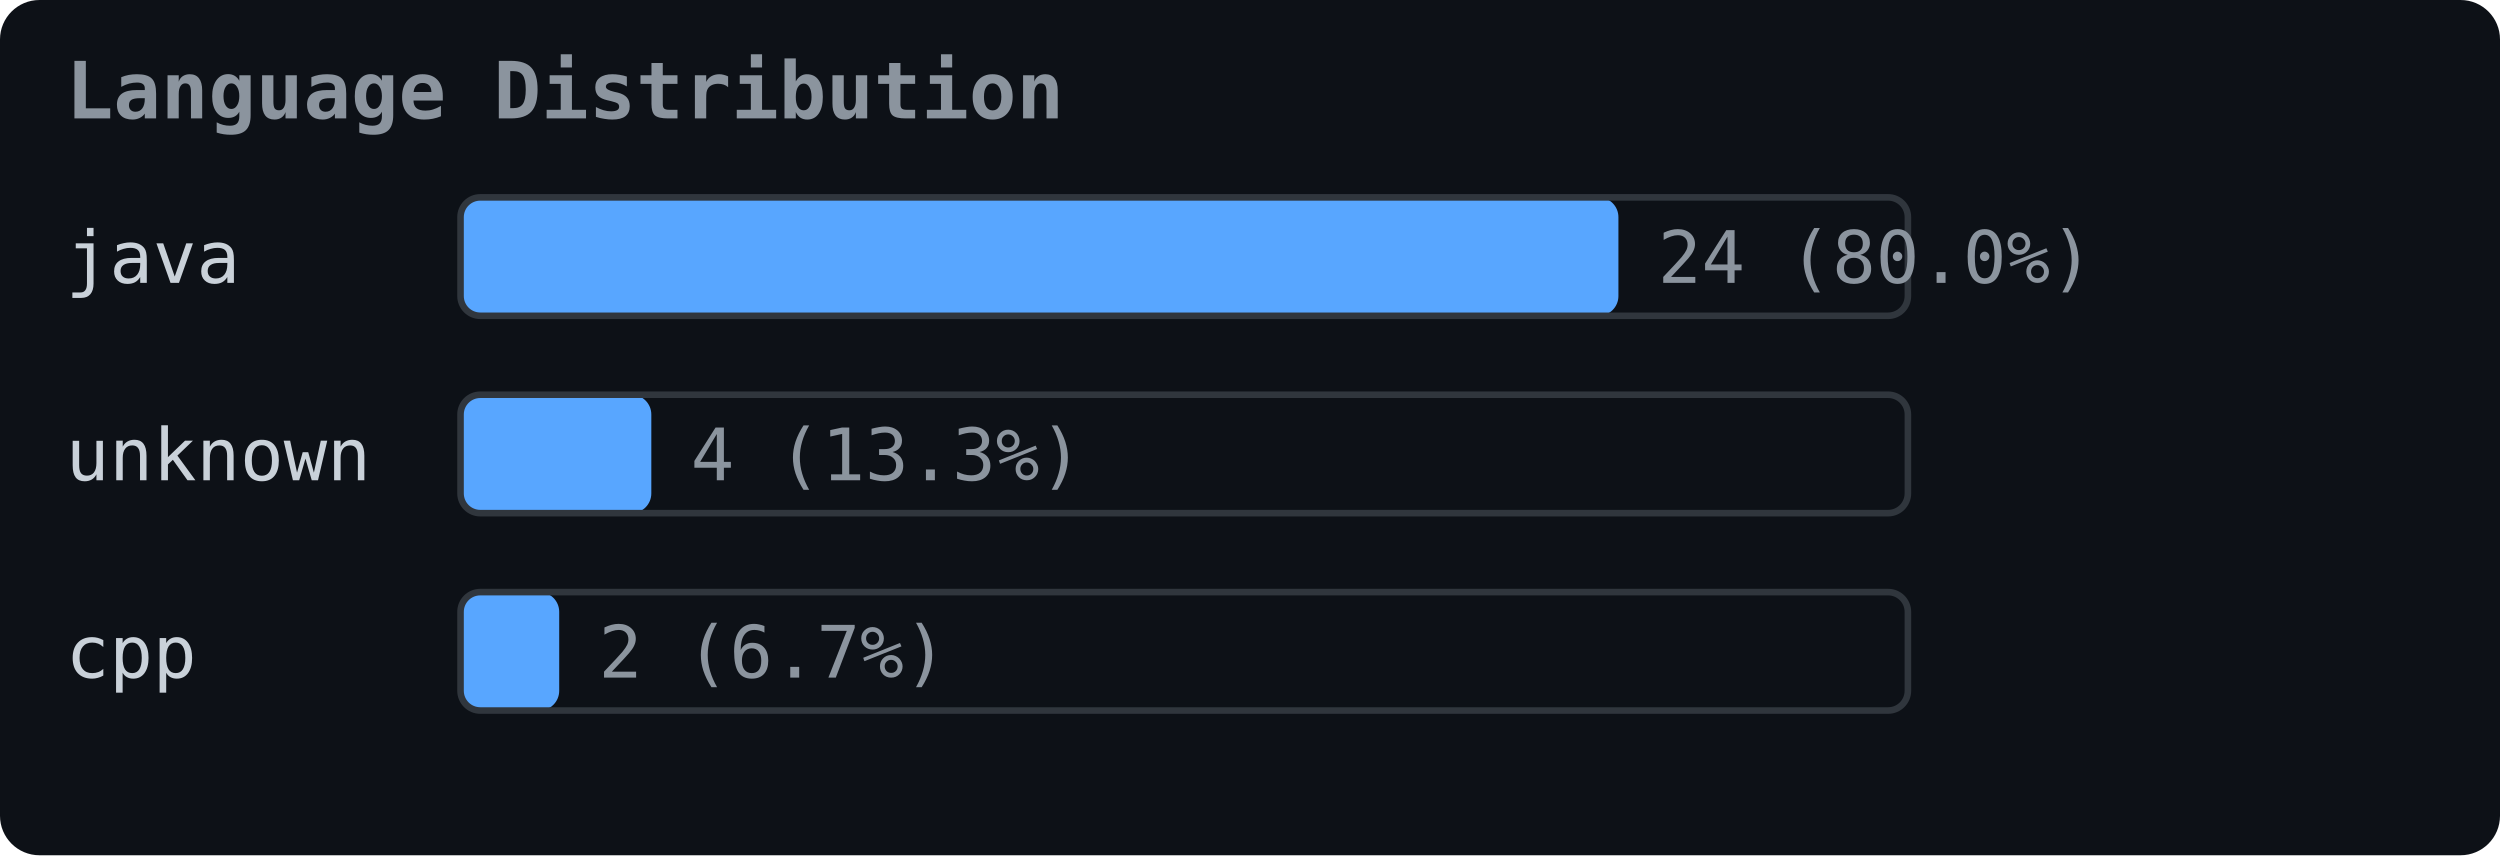
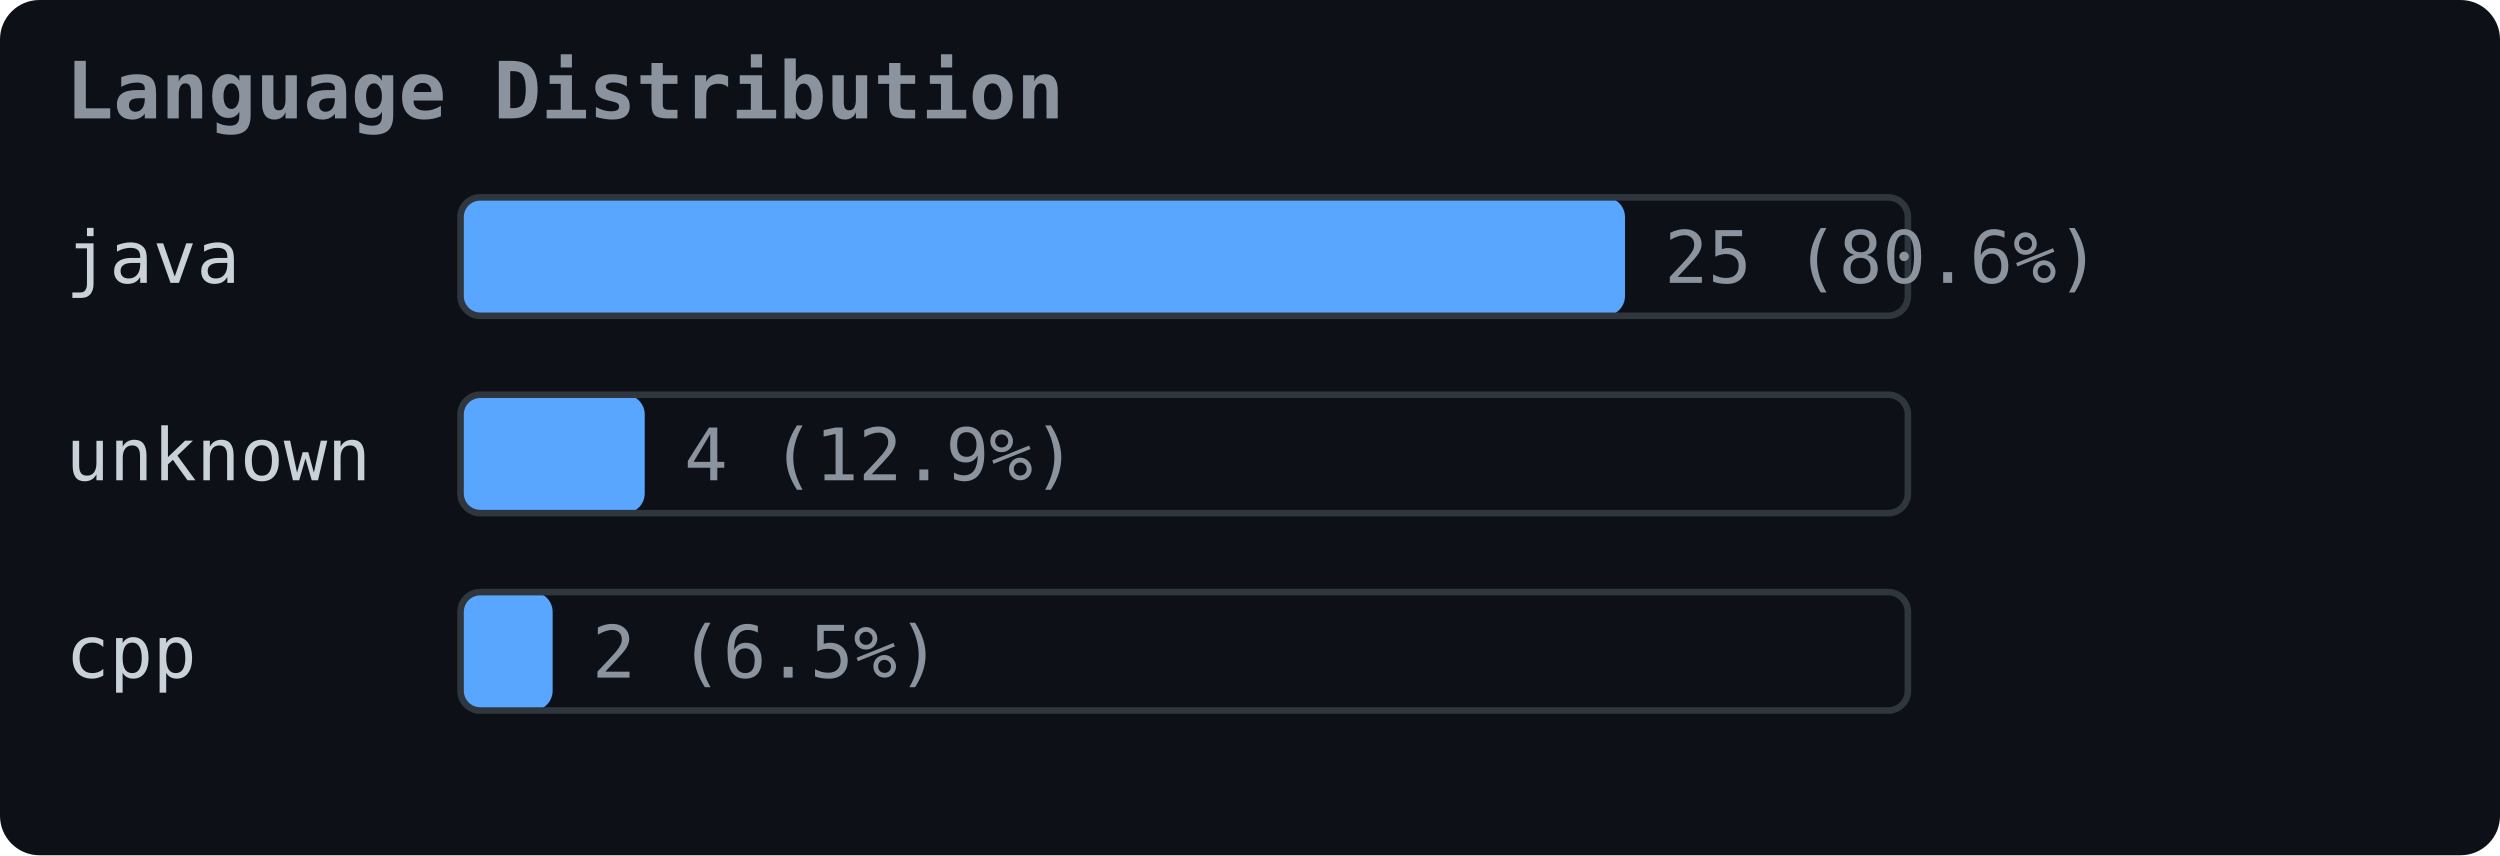
<svg xmlns="http://www.w3.org/2000/svg" width="380" height="130" viewBox="0 0 {width} {height}">
  <rect width="380" height="130" fill="#0d1117" rx="6" />
  <text x="10" y="18" font-size="12" fill="#8b949e" font-family="monospace" font-weight="bold">Language Distribution</text>
  <text x="10" y="43" font-size="11" fill="#c9d1d9" font-family="monospace">java   </text>
-   <rect x="70" y="30" width="176" height="18" rx="3" fill="#58a6ff" />
+   <rect x="70" y="30" width="177" height="18" rx="3" fill="#58a6ff" />
  <rect x="70" y="30" width="220" height="18" rx="3" fill="none" stroke="#30363d" />
-   <text x="252" y="43" font-size="11" fill="#8b949e" font-family="monospace">24 (80.0%)</text>
+   <text x="253" y="43" font-size="11" fill="#8b949e" font-family="monospace">25 (80.6%)</text>
  <text x="10" y="73" font-size="11" fill="#c9d1d9" font-family="monospace">unknown</text>
-   <rect x="70" y="60" width="29" height="18" rx="3" fill="#58a6ff" />
+   <rect x="70" y="60" width="28" height="18" rx="3" fill="#58a6ff" />
  <rect x="70" y="60" width="220" height="18" rx="3" fill="none" stroke="#30363d" />
-   <text x="105" y="73" font-size="11" fill="#8b949e" font-family="monospace">4 (13.3%)</text>
+   <text x="104" y="73" font-size="11" fill="#8b949e" font-family="monospace">4 (12.9%)</text>
  <text x="10" y="103" font-size="11" fill="#c9d1d9" font-family="monospace">cpp    </text>
-   <rect x="70" y="90" width="15" height="18" rx="3" fill="#58a6ff" />
+   <rect x="70" y="90" width="14" height="18" rx="3" fill="#58a6ff" />
  <rect x="70" y="90" width="220" height="18" rx="3" fill="none" stroke="#30363d" />
-   <text x="91" y="103" font-size="11" fill="#8b949e" font-family="monospace">2 (6.7%)</text>
+   <text x="90" y="103" font-size="11" fill="#8b949e" font-family="monospace">2 (6.5%)</text>
</svg>
